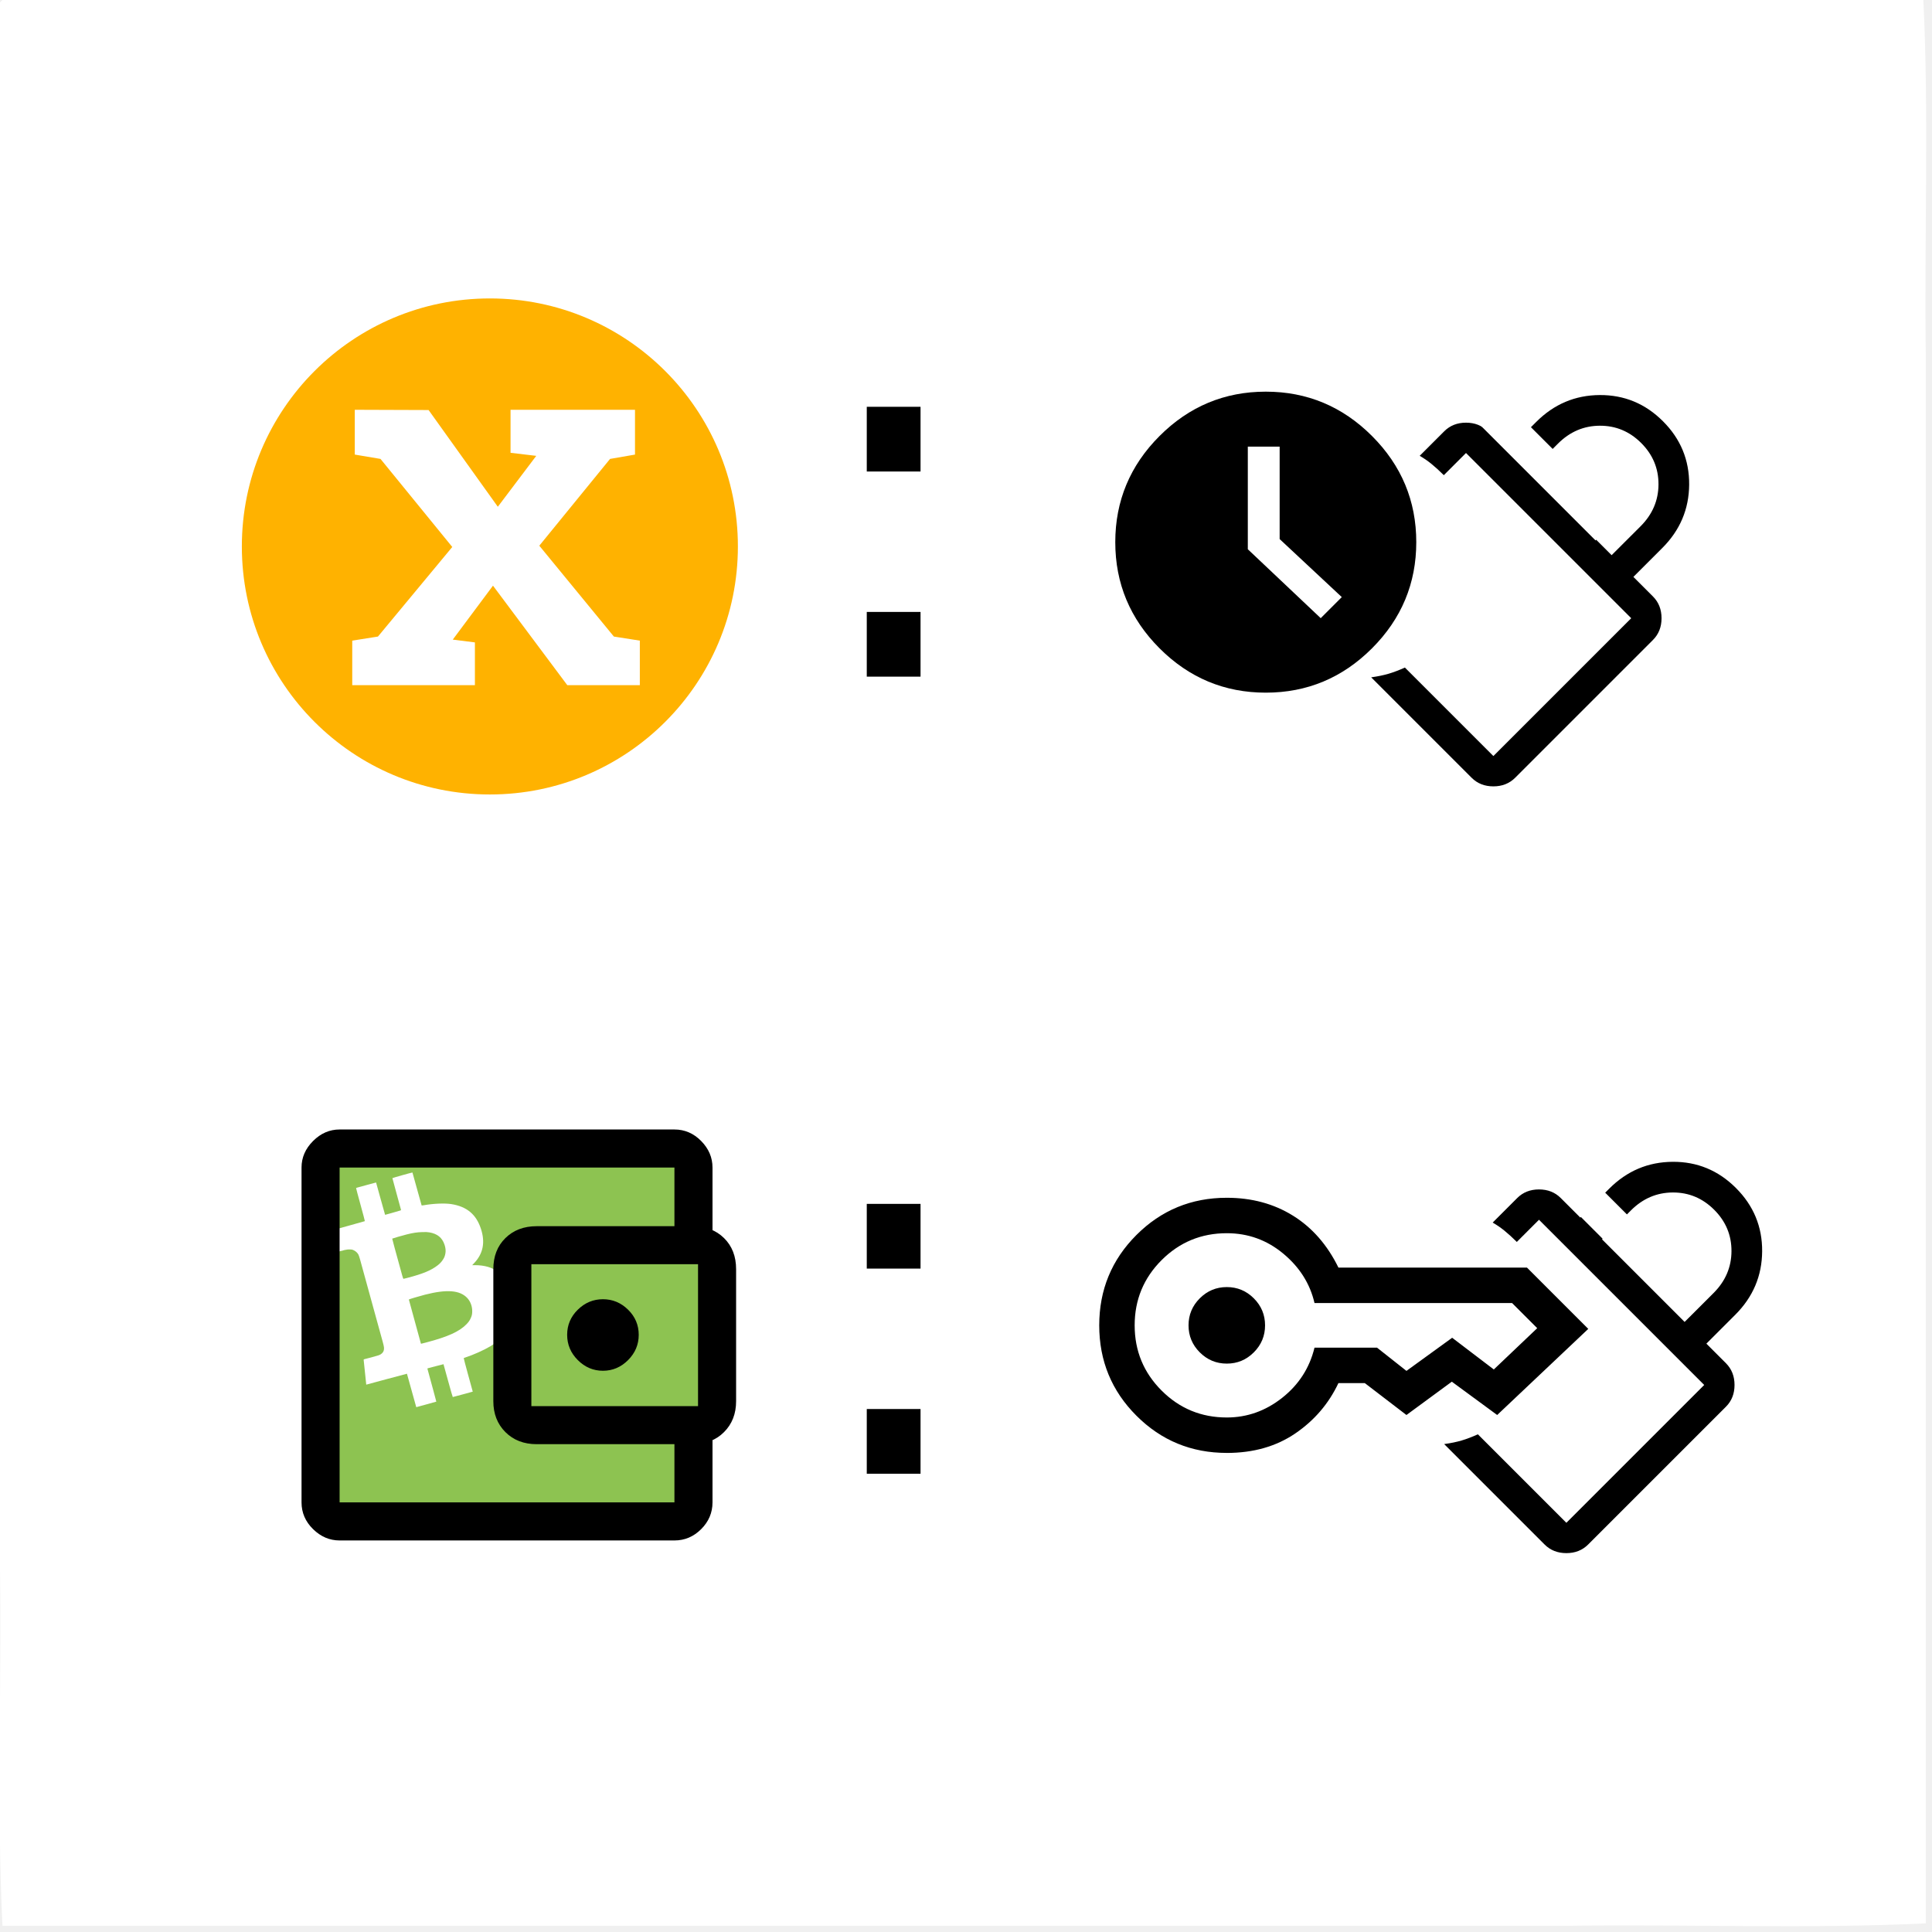
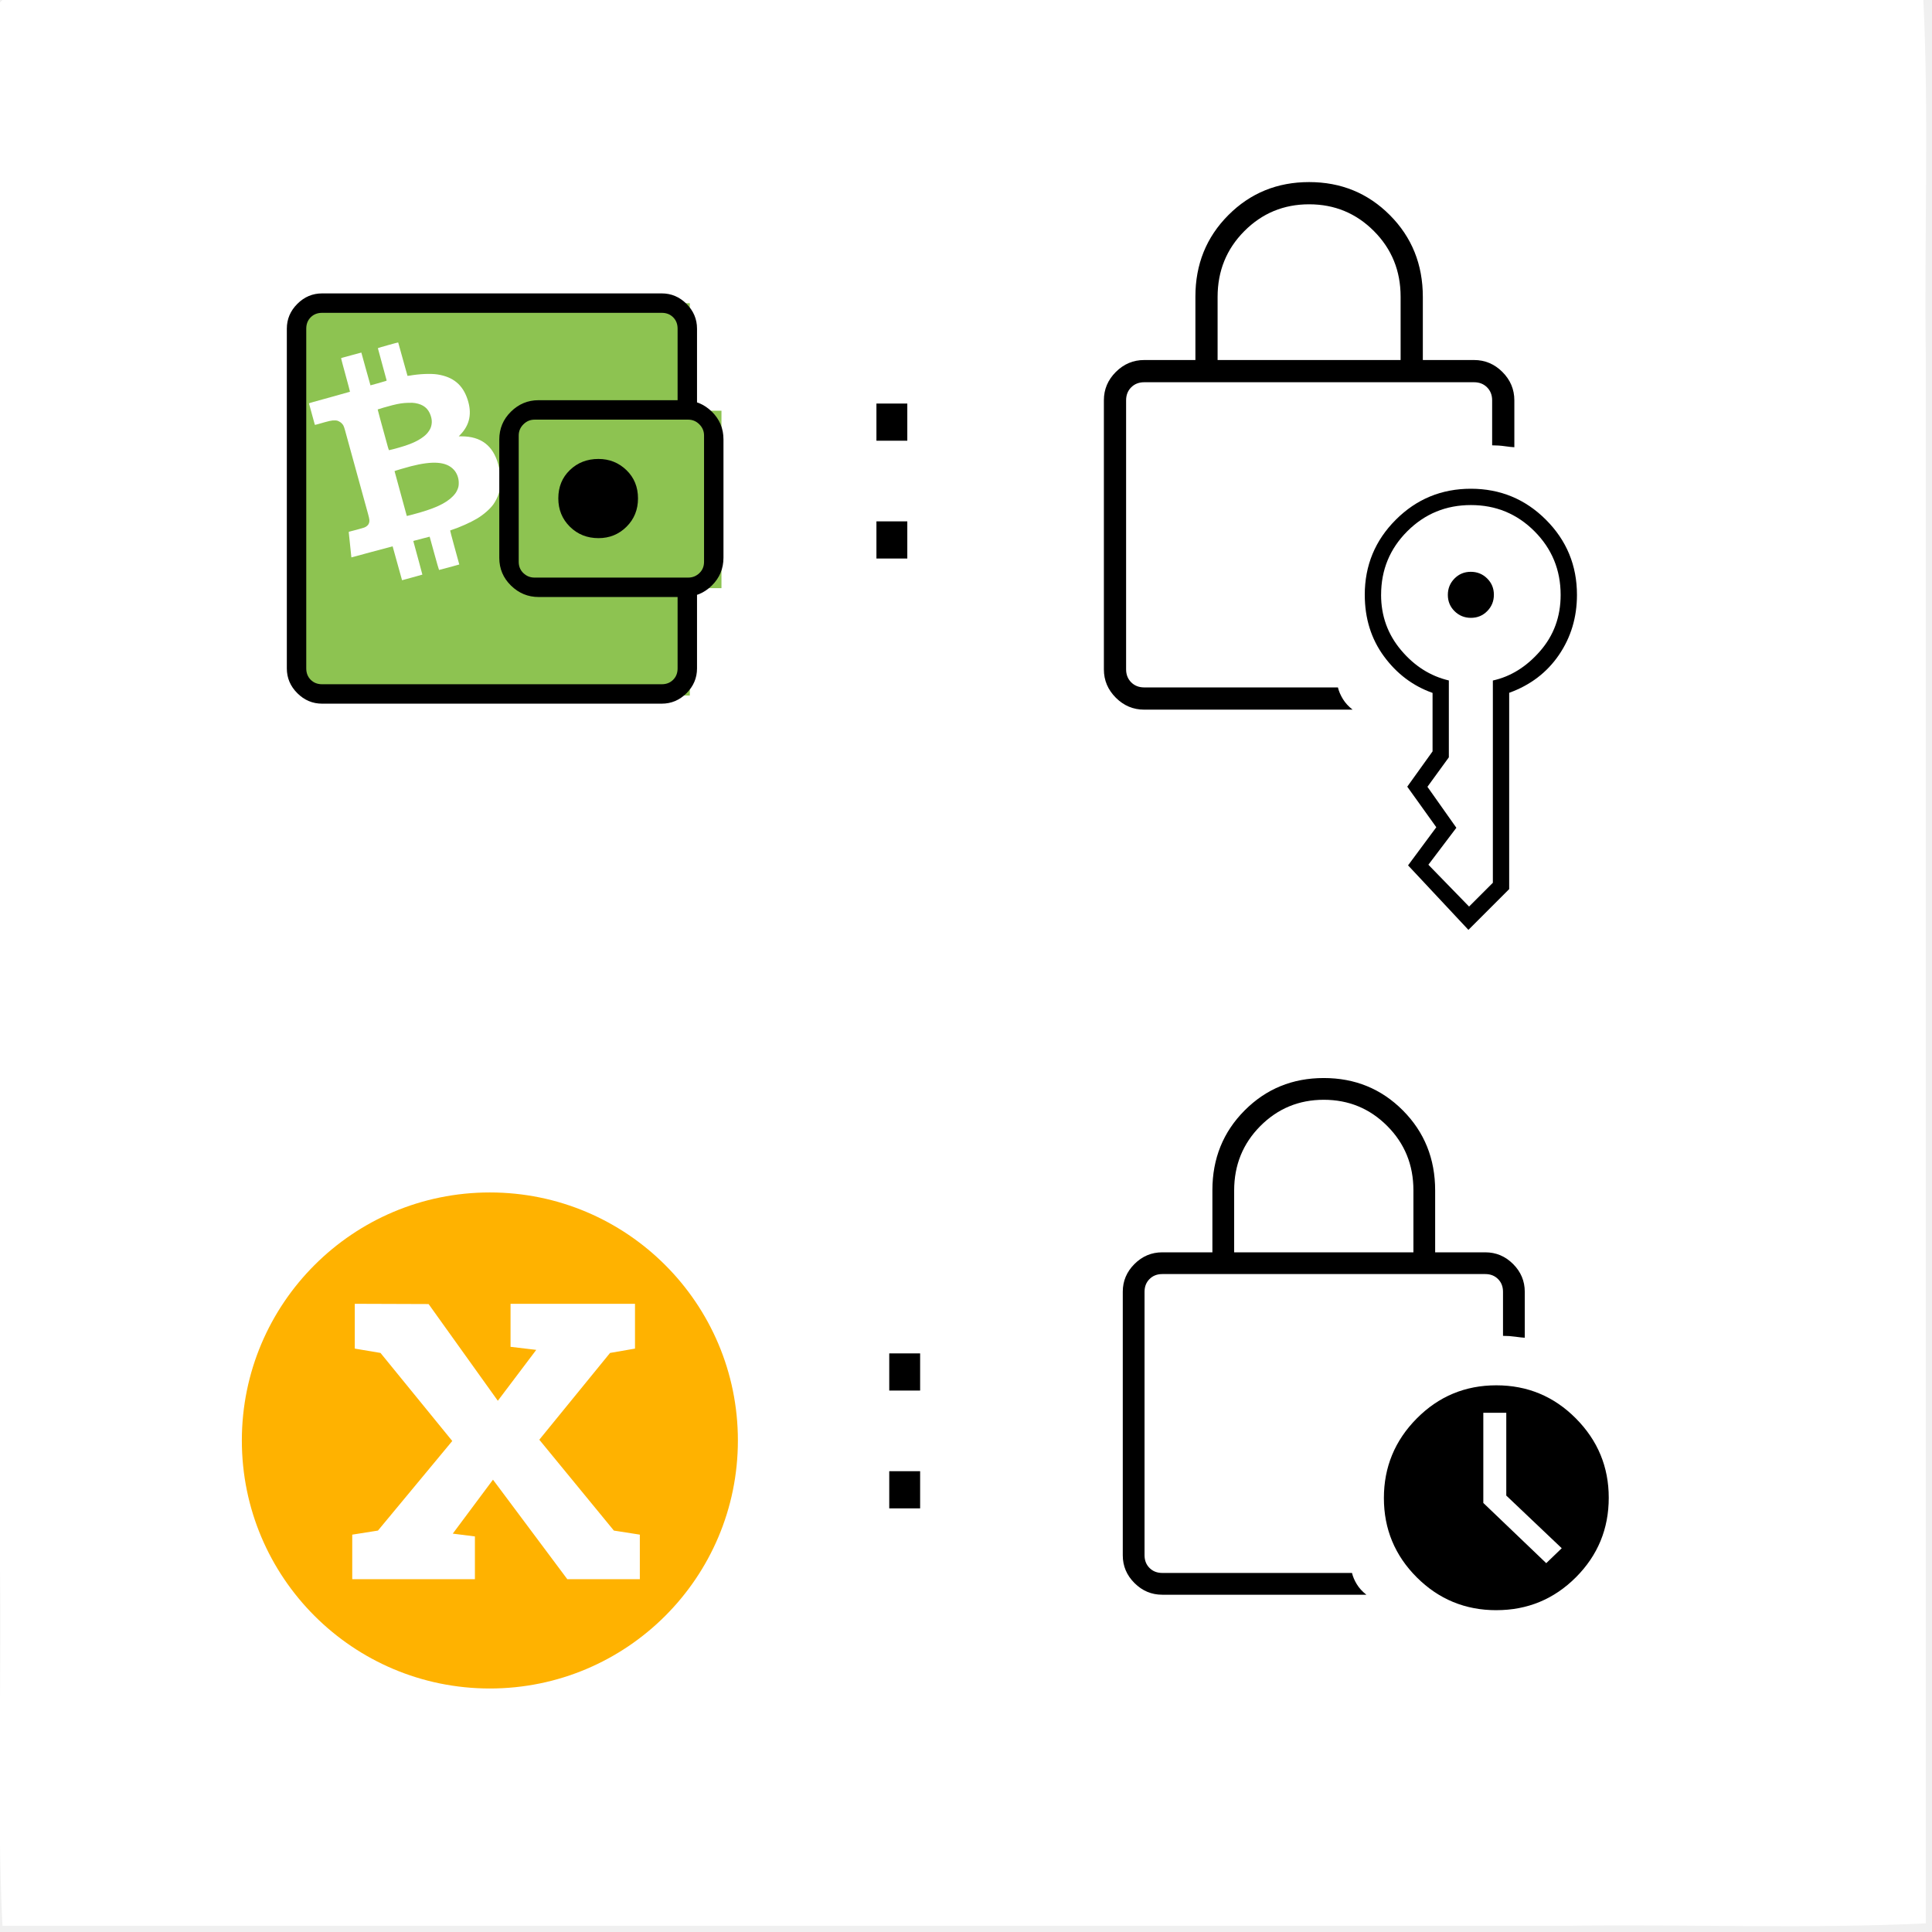
<svg xmlns="http://www.w3.org/2000/svg" width="400" height="400" version="1.1" viewBox="0 0 105.83 105.83" id="svg24">
+   <path id="rect2" style="fill:#ffffff;stroke-width:1" d="M 0.133,0 C 35.208,0 70.282,0 105.357,0 c 0.311,6.399 0.044,13.037 0.133,19.527 0,28.61 0,57.22 0,85.829 -6.399,0.311 -13.037,0.044 -19.527,0.133 -28.61,0 -57.22,0 -85.829,0 C -0.178,99.091 0.089,92.453 0,85.963 0,57.353 0,28.743 0,0.133 Z" />
+   <g aria-label=":" id="text94-36-3" style="font-size:28.587px;line-height:1.25;font-family:sans-serif;fill:#000000;stroke-width:0.715" transform="matrix(0.5742718,0,0,0.5742718,19.3023,47.29388)">
+     <path d="m 51.21,57.977 h 2.945 v 3.545 h -2.945 z m 0,-11.237 h 2.945 v 3.545 h -2.945 z" style="stroke-width:0.715" id="path2629-6" />
+   </g>
  <defs id="defs28" />
-   <path id="rect2" style="fill:#ffffff;stroke-width:1" d="M 0.133,0 C 35.208,0 70.282,0 105.357,0 c 0.311,6.399 0.044,13.037 0.133,19.527 0,28.61 0,57.22 0,85.829 -6.399,0.311 -13.037,0.044 -19.527,0.133 -28.61,0 -57.22,0 -85.829,0 C -0.178,99.091 0.089,92.453 0,85.963 0,57.353 0,28.743 0,0.133 Z" />
-   <g transform="matrix(0.2132146,0,0,0.2132146,12.88568,16.2705)" id="g16">
+   <g transform="matrix(0.2132146,0,0,0.2132146,12.88568,65.24247)" id="g16">
    <path d="m 65.419,0.361 a 63.719,63.72 0 0 0 -63.72,63.72 63.719,63.72 0 0 0 63.72,63.719 63.719,63.72 0 0 0 63.719,-63.719 63.719,63.72 0 0 0 -63.719,-63.72 z m -34.705,28.607 18.962,0.066 17.785,24.847 9.873,-13.077 -6.604,-0.784 v -11.05 h 31.973 v 11.508 l -6.408,1.112 -18.177,22.296 19.158,23.343 6.67,1.046 v 11.443 h -18.635 l -19.093,-25.566 -10.331,13.862 5.689,0.719 v 10.985 h -31.516 v -11.443 l 6.604,-1.046 19.093,-23.016 -18.439,-22.623 -6.604,-1.112 z" fill="#ffb200" stroke="#000000" stroke-dasharray="0, 6.182" stroke-linejoin="bevel" stroke-miterlimit="4.1" stroke-opacity="0.253" stroke-width="0.562" id="path14" />
  </g>
-   <path d="m 67.201,74.695 q -0.864,0 -1.48,-0.616 -0.616,-0.616 -0.616,-1.48 0,-0.864 0.616,-1.48 0.616,-0.616 1.48,-0.616 0.864,0 1.48,0.616 0.616,0.616 0.616,1.48 0,0.864 -0.616,1.48 -0.616,0.616 -1.48,0.616 z m 0,4.892 q -2.912,0 -4.95,-2.038 -2.038,-2.038 -2.038,-4.95 0,-2.912 2.038,-4.95 2.038,-2.038 4.95,-2.038 2.048,0 3.625,0.98 1.577,0.98 2.49,2.844 h 10.327 l 3.358,3.358 -4.989,4.717 -2.485,-1.825 -2.485,1.825 -2.281,-1.747 h -1.446 q -0.796,1.689 -2.363,2.757 -1.567,1.068 -3.751,1.068 z m 0,-1.941 q 1.669,0 3.033,-1.077 1.364,-1.077 1.771,-2.747 h 3.426 l 1.611,1.272 2.504,-1.815 2.281,1.737 2.378,-2.262 -1.378,-1.378 h -10.822 q -0.369,-1.592 -1.713,-2.708 -1.344,-1.116 -3.091,-1.116 -2.097,0 -3.572,1.475 -1.475,1.475 -1.475,3.572 0,2.097 1.475,3.572 1.475,1.475 3.572,1.475 z" stroke-width="0.029" id="path24" />
-   <path d="m 92.279,72.412 -4.525,-4.525 1.584,-1.584 c 0.651,-0.651 1.415,-0.978 2.292,-0.982 0.877,-0.004 1.633,0.312 2.269,0.947 0.635,0.635 0.951,1.391 0.947,2.269 -0.004,0.877 -0.331,1.641 -0.982,2.292 z m -13.17,6.692 5.502,5.502 c 0.314,0.314 0.711,0.47 1.191,0.47 0.48,8e-6 0.877,-0.157 1.191,-0.47 l 7.55,-7.55 c 0.314,-0.314 0.47,-0.711 0.47,-1.191 10e-6,-0.48 -0.157,-0.877 -0.47,-1.191 l -1.072,-1.072 1.584,-1.584 c 0.972,-0.972 1.463,-2.132 1.471,-3.477 0.008,-1.346 -0.47,-2.501 -1.435,-3.465 -0.965,-0.965 -2.12,-1.443 -3.465,-1.435 -1.346,0.008 -2.505,0.498 -3.477,1.471 l -1.584,1.584 -1.072,-1.072 c -0.314,-0.314 -0.711,-0.47 -1.191,-0.47 -0.48,-2.1e-5 -0.877,0.157 -1.191,0.47 l -1.346,1.346 c 0.222,0.127 0.438,0.275 0.646,0.444 0.208,0.169 0.434,0.374 0.676,0.616 l 1.215,-1.215 9.05,9.05 -7.55,7.55 -4.847,-4.847 c -0.318,0.143 -0.612,0.255 -0.884,0.336 -0.272,0.081 -0.592,0.148 -0.962,0.199 z m 14.242,-3.239 -7.55,7.55 z" stroke-width="0.025" id="path26" />
-   <g transform="matrix(2.15424,0,0,2.15424,-158.7321,-63.85102)" id="g14">
-     <g transform="matrix(0.00965946,0,0,0.00965946,80.69794,59.92945)" id="g58-6">
-       <rect style="fill:#8dc351;fill-opacity:1;stroke-width:65.595;stroke-linejoin:round;stroke-dashoffset:7.35" id="rect3960" width="1000.355" height="963.94" x="116.863" y="-95.88" />
-       <g transform="matrix(0.04188,0,0,0.04188,75.616,54.993)" fill="#8dc351" id="g52-2">
-         <path d="m 7525,15989 c -349,-23 -745,-74 -1074,-139 -1411,-279 -2741,-944 -3806,-1903 -103,-94 -479,-466 -575,-572 -245,-266 -540,-648 -754,-974 -84,-128 -216,-339 -216,-346 0,-2 -17,-32 -38,-66 -48,-80 -130,-233 -220,-414 C 359,10611 82,9566 10,8445 -3,8240 -3,7750 10,7545 113,5935 655,4458 1610,3185 c 239,-319 428,-535 744,-850 286,-286 436,-420 706,-632 C 4666,442 6732,-162 8765,35 c 1734,169 3354,891 4645,2071 632,577 1156,1241 1589,2014 64,113 231,450 301,605 345,767 574,1625 659,2470 32,311 41,496 41,810 0,808 -118,1588 -356,2359 -526,1697 -1613,3186 -3064,4197 -1216,848 -2616,1332 -4135,1429 -181,11 -740,11 -920,-1 z" id="path50-9" />
-       </g>
-       <g transform="matrix(0.0610117,0,0,0.0610117,-103.8285,-229.3502)" fill="#ffffff" id="g56-1">
-         <path d="m 7751,13046 c -6,-17 -62,-222 -127,-456 -195,-713 -262,-951 -266,-956 -3,-2 -398,103 -879,234 -481,131 -875,238 -877,237 -3,-3 -112,-1041 -112,-1071 0,-17 8,-23 33,-28 75,-14 558,-147 627,-172 101,-38 181,-113 204,-193 28,-95 21,-155 -43,-390 -33,-119 -139,-504 -236,-856 -97,-352 -239,-867 -315,-1145 -76,-278 -193,-703 -260,-945 -67,-242 -142,-514 -166,-605 -25,-91 -57,-185 -72,-210 -44,-77 -110,-138 -190,-177 -67,-34 -84,-38 -171,-41 -134,-6 -233,16 -734,162 -81,23 -120,30 -122,22 -7,-20 -247,-901 -249,-910 0,-4 87,-33 194,-62 107,-30 499,-138 870,-241 371,-102 678,-189 682,-192 4,-3 -81,-323 -188,-711 -107,-388 -192,-710 -190,-715 2,-6 28,-17 57,-24 30,-8 222,-61 428,-117 206,-57 376,-103 377,-101 1,1 88,315 193,697 106,382 194,696 196,698 2,2 137,-35 302,-83 164,-48 318,-92 343,-100 35,-10 44,-17 42,-31 -2,-11 -87,-320 -188,-689 -101,-368 -184,-674 -184,-680 0,-9 858,-250 865,-243 2,2 91,322 198,711 107,389 196,710 199,712 2,3 42,-2 89,-10 416,-74 899,-94 1184,-51 672,104 1078,440 1283,1061 196,592 97,1085 -302,1499 l -73,76 h 118 c 828,0 1344,393 1564,1190 130,470 135,910 15,1273 -41,126 -137,313 -218,427 -145,205 -419,444 -699,612 -277,166 -754,378 -1083,483 -30,10 -58,20 -62,24 -4,3 71,290 166,636 96,347 185,671 198,721 l 25,91 -426,117 c -234,64 -431,116 -436,116 -6,0 -98,-318 -204,-707 -107,-390 -195,-709 -196,-710 -1,-2 -143,35 -316,81 -173,46 -329,87 -346,91 -18,3 -33,12 -33,18 0,11 16,68 259,952 71,259 128,471 126,473 -1,1 -196,56 -433,121 l -431,118 z m 442,-2762 c 928,-243 1429,-470 1733,-785 93,-98 132,-151 179,-252 54,-113 70,-186 69,-317 0,-211 -79,-419 -214,-563 -317,-339 -883,-384 -1824,-143 -226,58 -696,197 -696,207 0,4 117,433 260,953 143,520 260,948 260,951 0,10 22,5 233,-51 z M 7391,7495 c 657,-172 1015,-321 1295,-540 97,-76 161,-145 225,-243 60,-91 87,-161 107,-277 19,-113 7,-234 -39,-369 -102,-305 -310,-473 -660,-532 -82,-13 -140,-16 -298,-11 -227,6 -400,32 -681,103 -171,42 -609,170 -618,179 -4,4 126,484 431,1588 24,87 46,147 53,147 6,0 90,-20 185,-45 z" fill="#ffffff" id="path54-2" />
-       </g>
-     </g>
-     <path d="m 89.015,64.495 q 0.368,0 0.639,-0.271 0.271,-0.271 0.271,-0.643 0,-0.373 -0.271,-0.639 -0.271,-0.266 -0.639,-0.266 -0.368,0 -0.639,0.266 -0.271,0.266 -0.271,0.639 0,0.372 0.271,0.643 0.271,0.271 0.639,0.271 z m -6.696,2.835 v 0.513 -8.514 z m 0,1.48 q -0.382,0 -0.675,-0.288 -0.293,-0.288 -0.293,-0.68 v -8.514 q 0,-0.382 0.293,-0.675 0.293,-0.293 0.675,-0.293 h 8.514 q 0.392,0 0.68,0.293 0.288,0.293 0.288,0.675 v 1.78 h -0.968 v -1.78 h -8.514 v 8.514 h 8.514 v -1.771 h 0.968 v 1.771 q 0,0.392 -0.288,0.68 -0.288,0.288 -0.68,0.288 z m 5.012,-2.448 q -0.489,0 -0.796,-0.307 -0.307,-0.307 -0.307,-0.786 v -3.357 q 0,-0.489 0.307,-0.791 0.307,-0.302 0.796,-0.302 h 3.967 q 0.489,0 0.796,0.302 0.307,0.302 0.307,0.791 v 3.357 q 0,0.479 -0.307,0.786 -0.307,0.307 -0.796,0.307 z m 4.102,-0.968 v -3.609 h -4.238 v 3.609 z" stroke-width="0.015" id="path12" />
-   </g>
-   <g aria-label=":" id="text94-36" style="font-size:28.587px;line-height:1.25;font-family:sans-serif;fill:#000000;stroke-width:0.715" transform="translate(-3.730387,19.20535)">
+   <g aria-label=":" id="text94-36" style="font-size:28.587px;line-height:1.25;font-family:sans-serif;fill:#000000;stroke-width:0.715" transform="matrix(0.5742718,0,0,0.5742718,18.60028,-4.735878)">
    <path d="m 51.21,57.977 h 2.945 v 3.545 h -2.945 z m 0,-11.237 h 2.945 v 3.545 h -2.945 z" style="stroke-width:0.715" id="path2629" />
  </g>
-   <g aria-label=":" id="text94-53" style="font-size:28.587px;line-height:1.25;font-family:sans-serif;fill:#000000;stroke-width:0.715" transform="translate(-3.730387,-56.58187)">
-     <path d="m 51.21,90.102 h 2.945 v 3.545 h -2.945 z m 0,-11.237 h 2.945 v 3.545 h -2.945 z" style="stroke-width:0.715" id="path2632" />
+   <rect style="fill:#ffffff;fill-opacity:1;stroke:none;stroke-width:0.392;stroke-dashoffset:7.35" id="rect884-6" width="14.109" height="1.883" x="103.252" y="6.239" transform="matrix(0.7071068,0.7071068,0.7071068,-0.7071068,0,0)" />
+   <rect style="fill:#8dc351;fill-opacity:1;stroke:none;stroke-width:0.785;stroke-miterlimit:4;stroke-dasharray:none;stroke-dashoffset:7.35" id="rect2226" width="7.809" height="9.72" x="31.711" y="22.498" />
+   <rect style="fill:#8dc351;fill-opacity:1;stroke-width:1.422;stroke-linejoin:round;stroke-dashoffset:7.35" id="rect3960-5" width="21.092" height="21.489" x="16.695" y="16.61" />
+   <g transform="matrix(8.8302066e-4,0,0,8.8302066e-4,15.82496,20.95631)" fill="#8dc351" id="g52-2-9">
+     <path d="m 7525,15989 c -349,-23 -745,-74 -1074,-139 -1411,-279 -2741,-944 -3806,-1903 -103,-94 -479,-466 -575,-572 -245,-266 -540,-648 -754,-974 -84,-128 -216,-339 -216,-346 0,-2 -17,-32 -38,-66 -48,-80 -130,-233 -220,-414 C 359,10611 82,9566 10,8445 -3,8240 -3,7750 10,7545 113,5935 655,4458 1610,3185 c 239,-319 428,-535 744,-850 286,-286 436,-420 706,-632 C 4666,442 6732,-162 8765,35 c 1734,169 3354,891 4645,2071 632,577 1156,1241 1589,2014 64,113 231,450 301,605 345,767 574,1625 659,2470 32,311 41,496 41,810 0,808 -118,1588 -356,2359 -526,1697 -1613,3186 -3064,4197 -1216,848 -2616,1332 -4135,1429 -181,11 -740,11 -920,-1 z" id="path50-9-2" />
  </g>
-   <path d="m 69.336,37.942 c -2.26,0 -4.199,-0.809 -5.817,-2.427 -1.618,-1.618 -2.427,-3.557 -2.427,-5.817 0,-2.26 0.809,-4.199 2.427,-5.817 1.618,-1.618 3.557,-2.427 5.817,-2.427 2.26,0 4.199,0.809 5.817,2.427 1.618,1.618 2.427,3.557 2.427,5.817 0,2.26 -0.809,4.199 -2.427,5.817 -1.618,1.618 -3.557,2.427 -5.817,2.427 z m 3.01,-4.08 1.154,-1.154 -3.404,-3.179 v -5.064 h -1.744 v 5.621 z" stroke-width="0.042" id="path22" />
-   <path d="m 88.281,30.411 -4.525,-4.525 1.584,-1.584 c 0.651,-0.651 1.415,-0.978 2.292,-0.982 0.877,-0.004 1.633,0.312 2.269,0.947 0.635,0.635 0.951,1.391 0.947,2.269 -0.004,0.877 -0.331,1.641 -0.982,2.292 z m -13.17,6.692 5.502,5.502 c 0.314,0.314 0.711,0.47 1.191,0.47 0.48,9e-6 0.877,-0.157 1.191,-0.47 l 7.55,-7.55 c 0.314,-0.314 0.47,-0.711 0.47,-1.191 1e-5,-0.48 -0.157,-0.877 -0.47,-1.191 l -1.072,-1.072 1.584,-1.584 c 0.973,-0.973 1.463,-2.132 1.471,-3.477 0.008,-1.346 -0.47,-2.501 -1.435,-3.465 -0.965,-0.965 -2.12,-1.443 -3.465,-1.435 -1.346,0.008 -2.505,0.498 -3.477,1.471 l -1.584,1.584 -1.072,-1.072 c -0.314,-0.314 -0.711,-0.47 -1.191,-0.47 -0.48,-1.5e-5 -0.877,0.157 -1.191,0.47 l -1.346,1.346 c 0.222,0.127 0.438,0.275 0.646,0.444 0.208,0.169 0.434,0.374 0.676,0.616 l 1.215,-1.215 9.05,9.05 -7.55,7.55 -4.847,-4.847 c -0.318,0.143 -0.612,0.255 -0.884,0.336 -0.272,0.081 -0.592,0.148 -0.962,0.199 z m 14.243,-3.239 -7.55,7.55 z" stroke-width="0.025" id="path22-3" />
-   <rect style="fill:#ffffff;fill-opacity:1;stroke:none;stroke-width:0.392;stroke-dashoffset:7.35" id="rect884" width="14.109" height="1.883" x="97.137" y="14.095" transform="matrix(0.7071068,0.7071068,0.7071068,-0.7071068,0,0)" />
-   <rect style="fill:#ffffff;fill-opacity:1;stroke:none;stroke-width:0.392;stroke-dashoffset:7.35" id="rect884-6" width="14.109" height="1.883" x="68.624" y="40.868" transform="matrix(0.7071068,0.7071068,0.7071068,-0.7071068,0,0)" />
+   <g transform="matrix(0.0012864,0,0,0.0012864,12.04145,14.96106)" fill="#ffffff" id="g56-1-2">
+     <path d="m 7751,13046 c -6,-17 -62,-222 -127,-456 -195,-713 -262,-951 -266,-956 -3,-2 -398,103 -879,234 -481,131 -875,238 -877,237 -3,-3 -112,-1041 -112,-1071 0,-17 8,-23 33,-28 75,-14 558,-147 627,-172 101,-38 181,-113 204,-193 28,-95 21,-155 -43,-390 -33,-119 -139,-504 -236,-856 -97,-352 -239,-867 -315,-1145 -76,-278 -193,-703 -260,-945 -67,-242 -142,-514 -166,-605 -25,-91 -57,-185 -72,-210 -44,-77 -110,-138 -190,-177 -67,-34 -84,-38 -171,-41 -134,-6 -233,16 -734,162 -81,23 -120,30 -122,22 -7,-20 -247,-901 -249,-910 0,-4 87,-33 194,-62 107,-30 499,-138 870,-241 371,-102 678,-189 682,-192 4,-3 -81,-323 -188,-711 -107,-388 -192,-710 -190,-715 2,-6 28,-17 57,-24 30,-8 222,-61 428,-117 206,-57 376,-103 377,-101 1,1 88,315 193,697 106,382 194,696 196,698 2,2 137,-35 302,-83 164,-48 318,-92 343,-100 35,-10 44,-17 42,-31 -2,-11 -87,-320 -188,-689 -101,-368 -184,-674 -184,-680 0,-9 858,-250 865,-243 2,2 91,322 198,711 107,389 196,710 199,712 2,3 42,-2 89,-10 416,-74 899,-94 1184,-51 672,104 1078,440 1283,1061 196,592 97,1085 -302,1499 l -73,76 h 118 c 828,0 1344,393 1564,1190 130,470 135,910 15,1273 -41,126 -137,313 -218,427 -145,205 -419,444 -699,612 -277,166 -754,378 -1083,483 -30,10 -58,20 -62,24 -4,3 71,290 166,636 96,347 185,671 198,721 l 25,91 -426,117 c -234,64 -431,116 -436,116 -6,0 -98,-318 -204,-707 -107,-390 -195,-709 -196,-710 -1,-2 -143,35 -316,81 -173,46 -329,87 -346,91 -18,3 -33,12 -33,18 0,11 16,68 259,952 71,259 128,471 126,473 -1,1 -196,56 -433,121 l -431,118 z m 442,-2762 c 928,-243 1429,-470 1733,-785 93,-98 132,-151 179,-252 54,-113 70,-186 69,-317 0,-211 -79,-419 -214,-563 -317,-339 -883,-384 -1824,-143 -226,58 -696,197 -696,207 0,4 117,433 260,953 143,520 260,948 260,951 0,10 22,5 233,-51 z M 7391,7495 c 657,-172 1015,-321 1295,-540 97,-76 161,-145 225,-243 60,-91 87,-161 107,-277 19,-113 7,-234 -39,-369 -102,-305 -310,-473 -660,-532 -82,-13 -140,-16 -298,-11 -227,6 -400,32 -681,103 -171,42 -609,170 -618,179 -4,4 126,484 431,1588 24,87 46,147 53,147 6,0 90,-20 185,-45 z" fill="#ffffff" id="path54-2-8" />
+   </g>
+   <path d="m 16.776,33.766 v 3.715 -20.346 z m 0.867,4.779 q -0.782,0 -1.357,-0.574 -0.574,-0.574 -0.574,-1.357 V 18.003 q 0,-0.782 0.574,-1.357 0.574,-0.574 1.357,-0.574 h 18.607 q 0.782,0 1.357,0.574 0.574,0.574 0.574,1.357 v 4.706 h -1.064 v -4.706 q 0,-0.379 -0.244,-0.623 -0.244,-0.244 -0.623,-0.244 H 17.643 q -0.379,0 -0.623,0.244 -0.244,0.244 -0.244,0.623 v 18.611 q 0,0.379 0.244,0.623 0.244,0.244 0.623,0.244 h 18.607 q 0.379,0 0.623,-0.244 0.244,-0.244 0.244,-0.623 v -4.698 h 1.064 v 4.698 q 0,0.782 -0.574,1.357 -0.574,0.574 -1.357,0.574 z m 11.865,-5.842 q -0.878,0 -1.518,-0.627 -0.64,-0.626 -0.64,-1.518 v -6.482 q 0,-0.897 0.637,-1.525 0.637,-0.629 1.509,-0.629 h 7.945 q 0.911,0 1.55,0.626 0.639,0.626 0.639,1.518 v 6.482 q 0,0.897 -0.636,1.525 -0.636,0.629 -1.541,0.629 z m 8.191,-1.064 q 0.352,0 0.61,-0.244 0.257,-0.244 0.257,-0.623 v -6.918 q 0,-0.352 -0.257,-0.61 -0.257,-0.257 -0.61,-0.257 h -8.418 q -0.352,0 -0.61,0.257 -0.257,0.257 -0.257,0.61 v 6.918 q 0,0.379 0.257,0.623 0.257,0.244 0.61,0.244 z m -4.914,-2.161 q 0.904,0 1.534,-0.625 0.629,-0.625 0.629,-1.55 0,-0.94 -0.635,-1.552 -0.635,-0.611 -1.532,-0.611 -0.932,0 -1.565,0.609 -0.633,0.609 -0.633,1.55 0,0.925 0.633,1.552 0.633,0.627 1.569,0.627 z" id="path1628" style="stroke-width:0.035" />
+   <path d="m 67.604,68.599 h 9.819 v -3.401 q 0,-2.081 -1.432,-3.518 -1.432,-1.437 -3.477,-1.437 -2.045,0 -3.478,1.44 -1.432,1.441 -1.432,3.529 z M 74.845,87.355 H 63.666 q -0.882,0 -1.523,-0.64 -0.64,-0.64 -0.64,-1.516 V 70.755 q 0,-0.876 0.64,-1.516 0.641,-0.64 1.523,-0.64 h 2.746 v -3.404 q 0,-2.597 1.767,-4.37 1.767,-1.773 4.334,-1.773 2.567,0 4.334,1.775 1.767,1.775 1.767,4.384 v 3.388 h 2.746 q 0.882,0 1.523,0.64 0.64,0.64 0.64,1.523 v 2.515 q -0.185,-0.008 -0.511,-0.055 -0.325,-0.047 -0.681,-0.047 v -2.414 q 0,-0.425 -0.273,-0.698 -0.273,-0.273 -0.698,-0.273 H 63.666 q -0.425,0 -0.698,0.273 -0.273,0.273 -0.273,0.698 v 14.43 q 0,0.425 0.273,0.698 0.273,0.273 0.698,0.273 H 74.059 q 0.072,0.303 0.263,0.618 0.192,0.315 0.523,0.573 z m 7.12,0.847 q -2.558,0 -4.359,-1.8 -1.8,-1.8 -1.8,-4.343 0,-2.543 1.8,-4.359 1.8,-1.816 4.358,-1.816 2.558,0 4.359,1.814 1.8,1.814 1.8,4.344 0,2.558 -1.8,4.359 -1.8,1.8 -4.358,1.8 z m 2.734,-2.576 0.849,-0.818 -3.038,-2.885 v -4.535 h -1.258 v 4.939 z m -22.004,-6.728 v 7.265 -16.373 z" id="path947" style="stroke-width:0.039" />
+   <path d="m 79.309,32.588 q 0,-0.528 0.364,-0.897 0.364,-0.369 0.892,-0.369 0.528,0 0.897,0.364 0.369,0.364 0.369,0.892 0,0.528 -0.364,0.897 -0.364,0.369 -0.892,0.369 -0.528,0 -0.897,-0.364 -0.369,-0.364 -0.369,-0.892 z m -4.551,-0.004 q 0,-2.414 1.699,-4.113 1.699,-1.699 4.113,-1.699 2.414,0 4.113,1.699 1.699,1.699 1.699,4.113 0,1.846 -0.988,3.293 -0.988,1.446 -2.725,2.073 v 10.753 l -2.233,2.233 -3.306,-3.534 1.547,-2.088 -1.591,-2.222 1.386,-1.933 v -3.203 q -1.609,-0.57 -2.661,-2.002 -1.052,-1.432 -1.052,-3.37 z m 0.894,0 q 0,1.73 1.096,3.031 1.096,1.301 2.616,1.659 v 4.211 l -1.173,1.614 1.585,2.244 -1.533,2.025 2.229,2.291 1.303,-1.303 V 37.277 q 1.471,-0.326 2.592,-1.616 1.121,-1.29 1.121,-3.072 0,-2.051 -1.433,-3.487 -1.433,-1.436 -3.481,-1.436 -2.049,0 -3.485,1.434 -1.436,1.434 -1.436,3.484 z" id="path1566" style="stroke-width:0.029" />
+   <path d="M 66.697,19.722 H 76.722 V 16.25 c 0,-1.416 -0.487,-2.614 -1.462,-3.592 -0.975,-0.978 -2.158,-1.467 -3.55,-1.467 -1.392,0 -2.576,0.49 -3.551,1.471 -0.975,0.981 -1.462,2.181 -1.462,3.603 z m 7.393,19.151 H 62.677 c -0.601,0 -1.119,-0.218 -1.555,-0.654 -0.436,-0.436 -0.654,-0.952 -0.654,-1.548 V 21.923 c 0,-0.596 0.218,-1.112 0.654,-1.548 0.436,-0.436 0.954,-0.654 1.555,-0.654 h 2.804 v -3.476 c 0,-1.767 0.601,-3.255 1.804,-4.461 1.203,-1.207 2.678,-1.81 4.425,-1.81 1.747,0 3.223,0.604 4.425,1.812 1.203,1.208 1.804,2.7 1.804,4.476 v 3.459 h 2.804 c 0.601,0 1.119,0.218 1.555,0.654 0.436,0.436 0.654,0.954 0.654,1.555 v 2.568 c -0.126,-0.005 -0.3,-0.024 -0.521,-0.056 -0.221,-0.032 -0.453,-0.048 -0.695,-0.048 v -2.464 c 0,-0.289 -0.093,-0.527 -0.279,-0.713 -0.186,-0.186 -0.424,-0.279 -0.713,-0.279 H 62.677 c -0.289,0 -0.527,0.093 -0.713,0.279 -0.186,0.186 -0.279,0.424 -0.279,0.713 v 14.733 c 0,0.289 0.093,0.527 0.279,0.713 0.186,0.186 0.424,0.279 0.713,0.279 h 10.611 c 0.049,0.206 0.139,0.417 0.269,0.631 0.131,0.215 0.308,0.41 0.534,0.585 z M 61.685,30.238 v 7.418 -16.717 z" id="path947-3" style="stroke-width:0.04" />
</svg>
